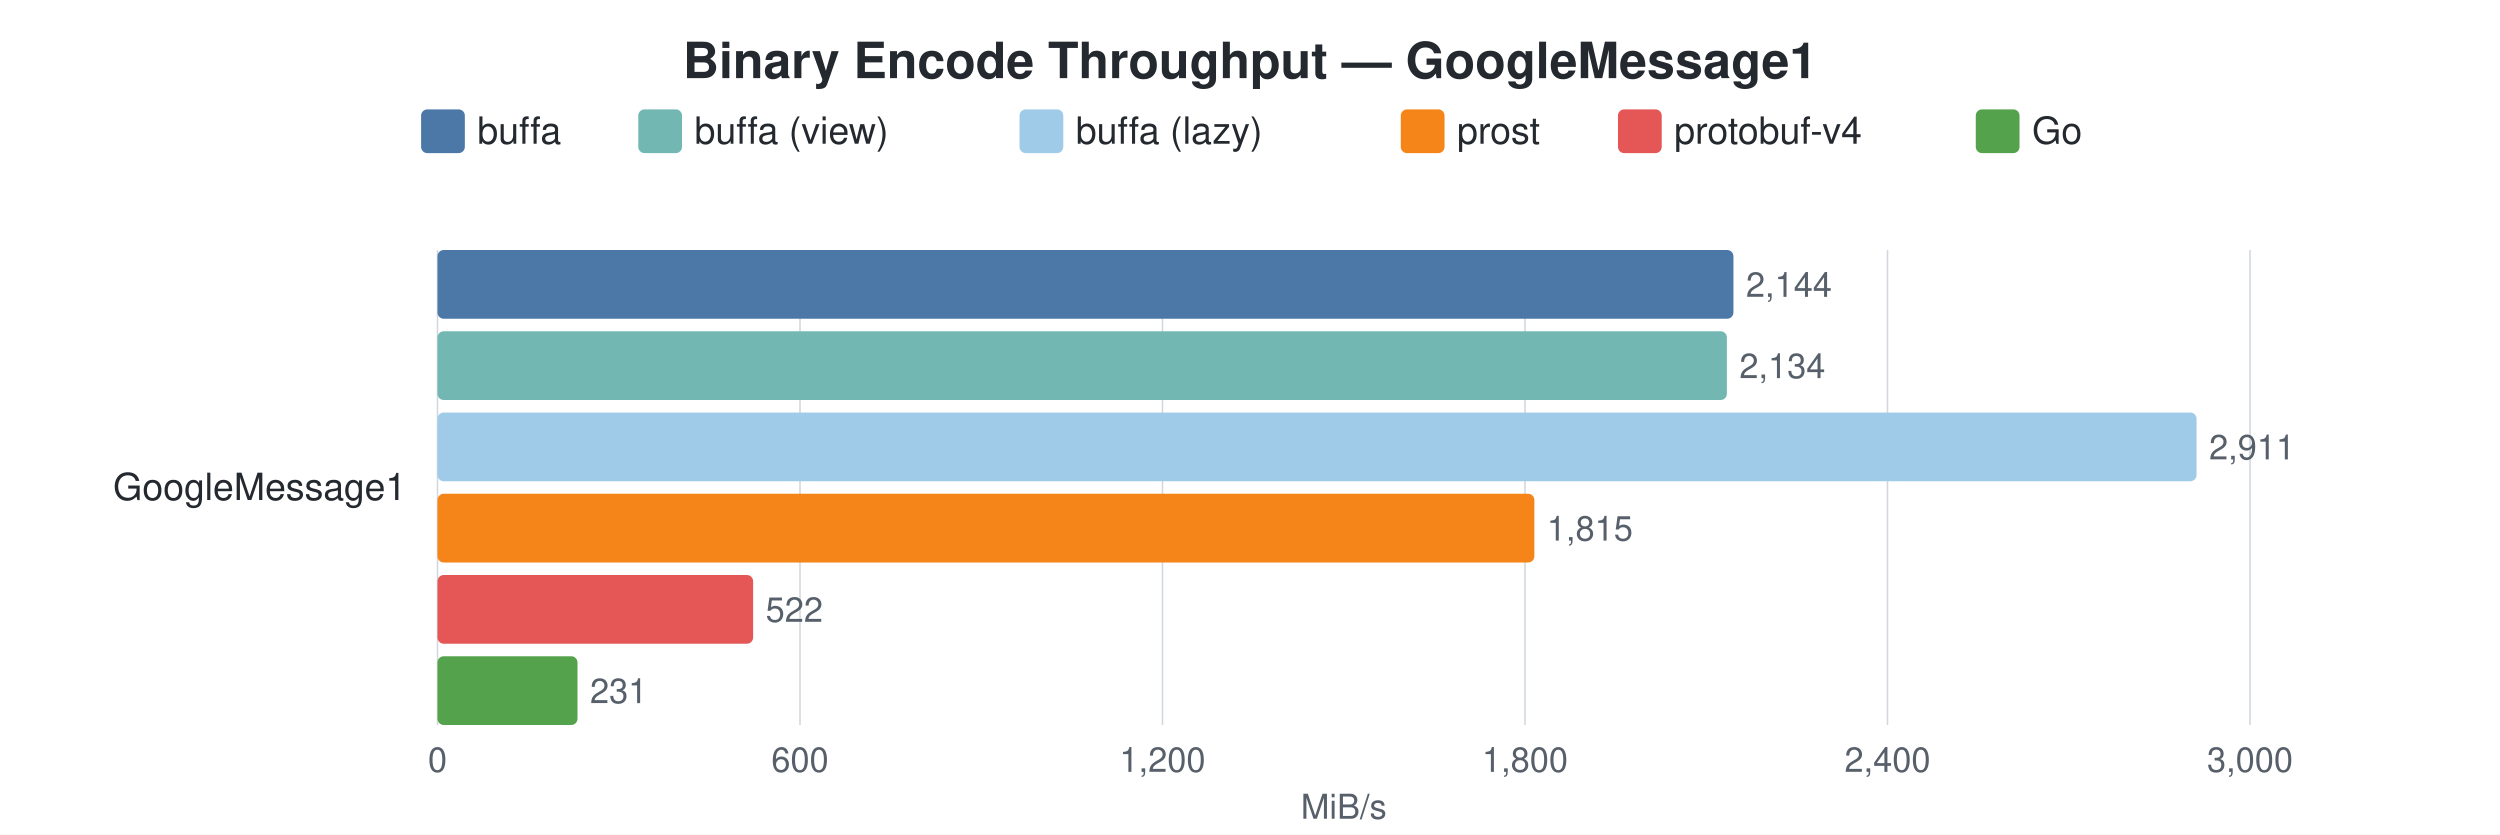
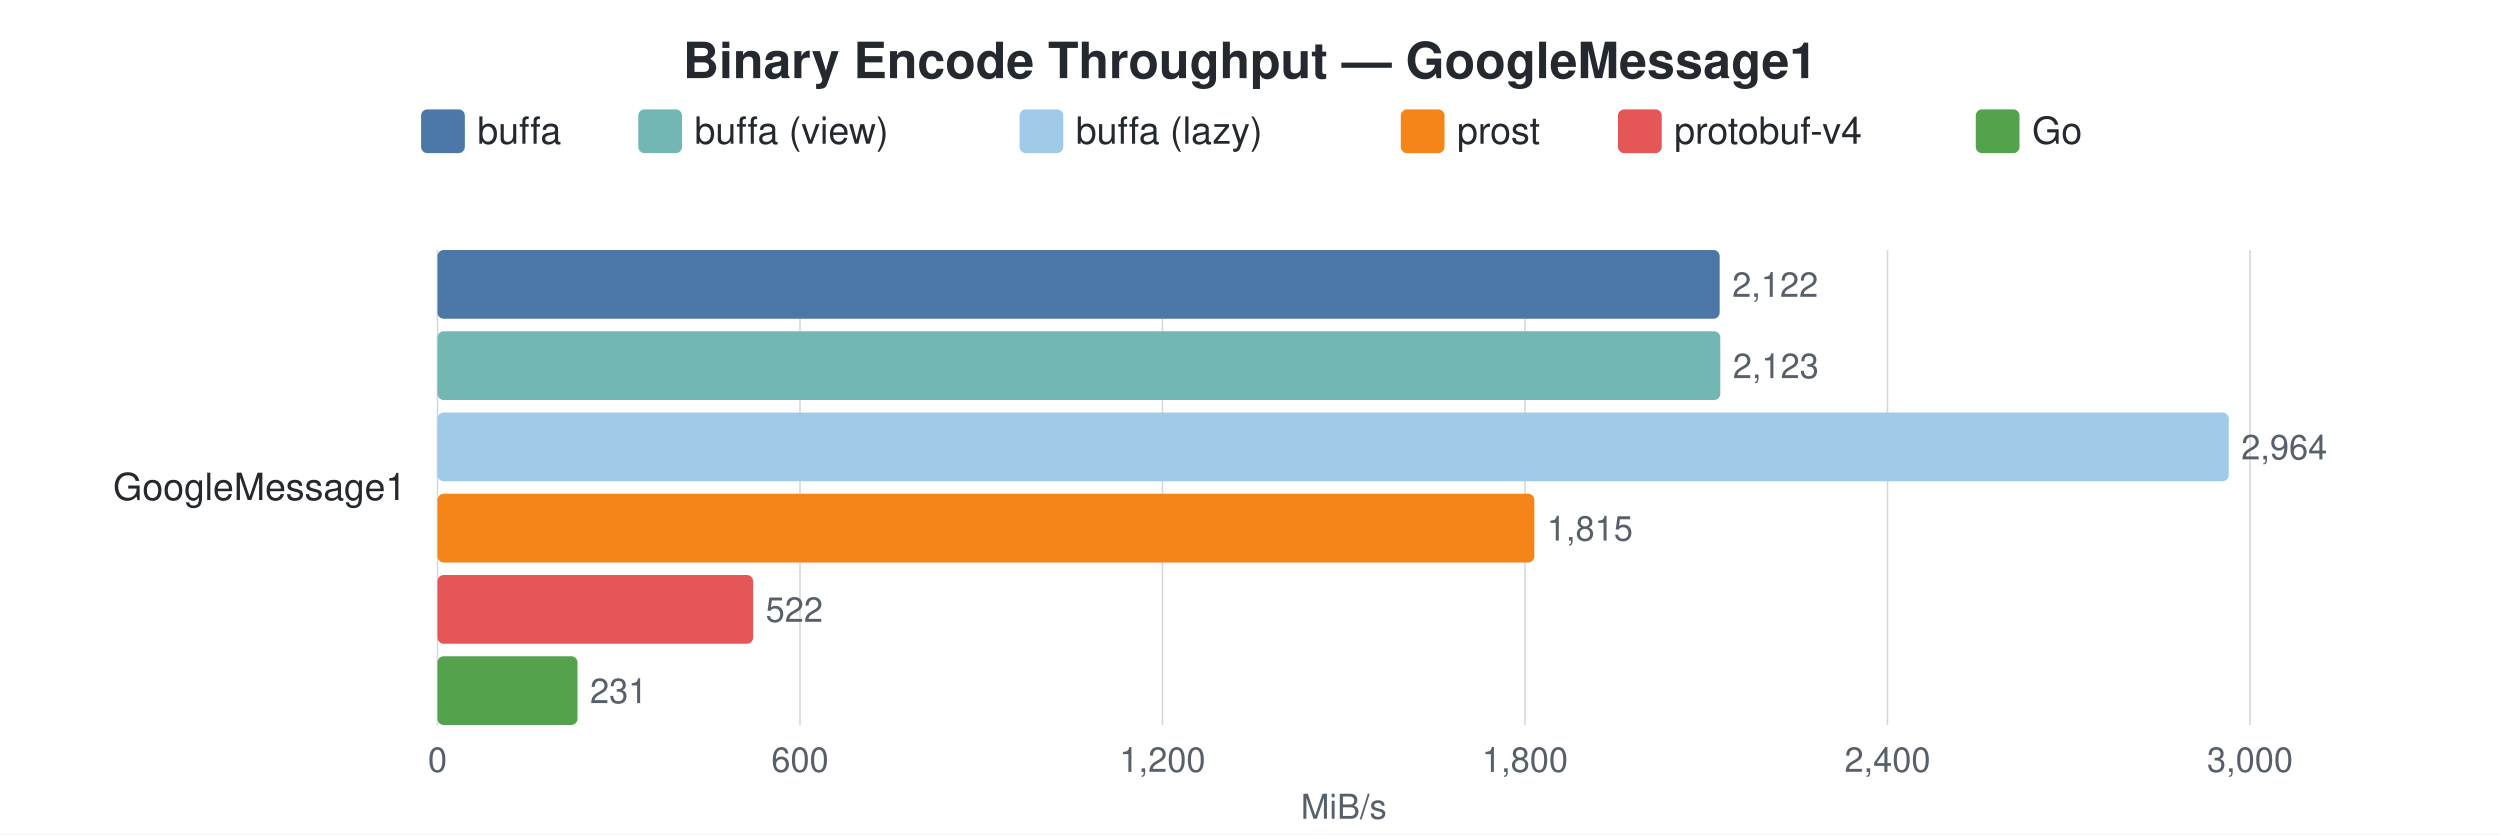
<svg xmlns="http://www.w3.org/2000/svg" width="800" height="267" viewBox="0 0 800 267">
  <style>
    text { font-family: -apple-system, BlinkMacSystemFont, "Segoe UI", Helvetica, Arial, sans-serif; }
    .title { font-size: 16px; font-weight: 600; fill: #24292f; }
    .label { font-size: 12px; fill: #24292f; }
    .value { font-size: 11px; fill: #57606a; }
    .axis-label { font-size: 11px; fill: #57606a; }
    .legend-text { font-size: 12px; fill: #24292f; }
    .grid { stroke: #d0d7de; stroke-width: 0.5; }
  </style>
  <rect width="100%" height="100%" fill="white" />
  <text x="400.0" y="25" text-anchor="middle" class="title">Binary Encode Throughput — GoogleMessage1</text>
  <rect x="134.75" y="35" width="14" height="14" rx="2" fill="#4C78A8" />
  <text x="152.75" y="46" class="legend-text">buffa</text>
  <rect x="204.25" y="35" width="14" height="14" rx="2" fill="#72B7B2" />
  <text x="222.25" y="46" class="legend-text">buffa (view)</text>
  <rect x="326.25" y="35" width="14" height="14" rx="2" fill="#A0CBE8" />
  <text x="344.25" y="46" class="legend-text">buffa (lazy)</text>
  <rect x="448.25" y="35" width="14" height="14" rx="2" fill="#F58518" />
  <text x="466.25" y="46" class="legend-text">prost</text>
  <rect x="517.75" y="35" width="14" height="14" rx="2" fill="#E45756" />
  <text x="535.75" y="46" class="legend-text">protobuf-v4</text>
  <rect x="632.25" y="35" width="14" height="14" rx="2" fill="#54A24B" />
  <text x="650.25" y="46" class="legend-text">Go</text>
  <line x1="140.0" y1="80" x2="140.0" y2="232" class="grid" />
  <text x="140.0" y="247" text-anchor="middle" class="axis-label">0</text>
  <line x1="256.0" y1="80" x2="256.0" y2="232" class="grid" />
  <text x="256.0" y="247" text-anchor="middle" class="axis-label">600</text>
  <line x1="372.0" y1="80" x2="372.0" y2="232" class="grid" />
  <text x="372.0" y="247" text-anchor="middle" class="axis-label">1,200</text>
  <line x1="488.0" y1="80" x2="488.0" y2="232" class="grid" />
  <text x="488.0" y="247" text-anchor="middle" class="axis-label">1,800</text>
  <line x1="604.0" y1="80" x2="604.0" y2="232" class="grid" />
  <text x="604.0" y="247" text-anchor="middle" class="axis-label">2,400</text>
  <line x1="720.0" y1="80" x2="720.0" y2="232" class="grid" />
  <text x="720.0" y="247" text-anchor="middle" class="axis-label">3,000</text>
  <text x="430.0" y="262" text-anchor="middle" class="axis-label">MiB/s</text>
  <text x="130" y="160.0" text-anchor="end" class="label">GoogleMessage1</text>
-   <rect x="140" y="80.0" width="414.7" height="22" rx="2" fill="#4C78A8" />
-   <text x="558.7" y="95.0" class="value">2,144</text>
-   <rect x="140" y="106.0" width="412.6" height="22" rx="2" fill="#72B7B2" />
-   <text x="556.6" y="121.0" class="value">2,134</text>
-   <rect x="140" y="132.0" width="562.9" height="22" rx="2" fill="#A0CBE8" />
-   <text x="706.9" y="147.0" class="value">2,911</text>
+   <rect x="140" y="80.0" width="410.3" height="22" rx="2" fill="#4C78A8" />
+   <text x="554.3" y="95.0" class="value">2,122</text>
+   <rect x="140" y="106.0" width="410.5" height="22" rx="2" fill="#72B7B2" />
+   <text x="554.5" y="121.0" class="value">2,123</text>
+   <rect x="140" y="132.0" width="573.2" height="22" rx="2" fill="#A0CBE8" />
+   <text x="717.2" y="147.0" class="value">2,964</text>
  <rect x="140" y="158.0" width="351.0" height="22" rx="2" fill="#F58518" />
  <text x="495.0" y="173.0" class="value">1,815</text>
  <rect x="140" y="184.0" width="101.0" height="22" rx="2" fill="#E45756" />
  <text x="245.0" y="199.0" class="value">522</text>
  <rect x="140" y="210.0" width="44.8" height="22" rx="2" fill="#54A24B" />
  <text x="188.8" y="225.0" class="value">231</text>
</svg>
